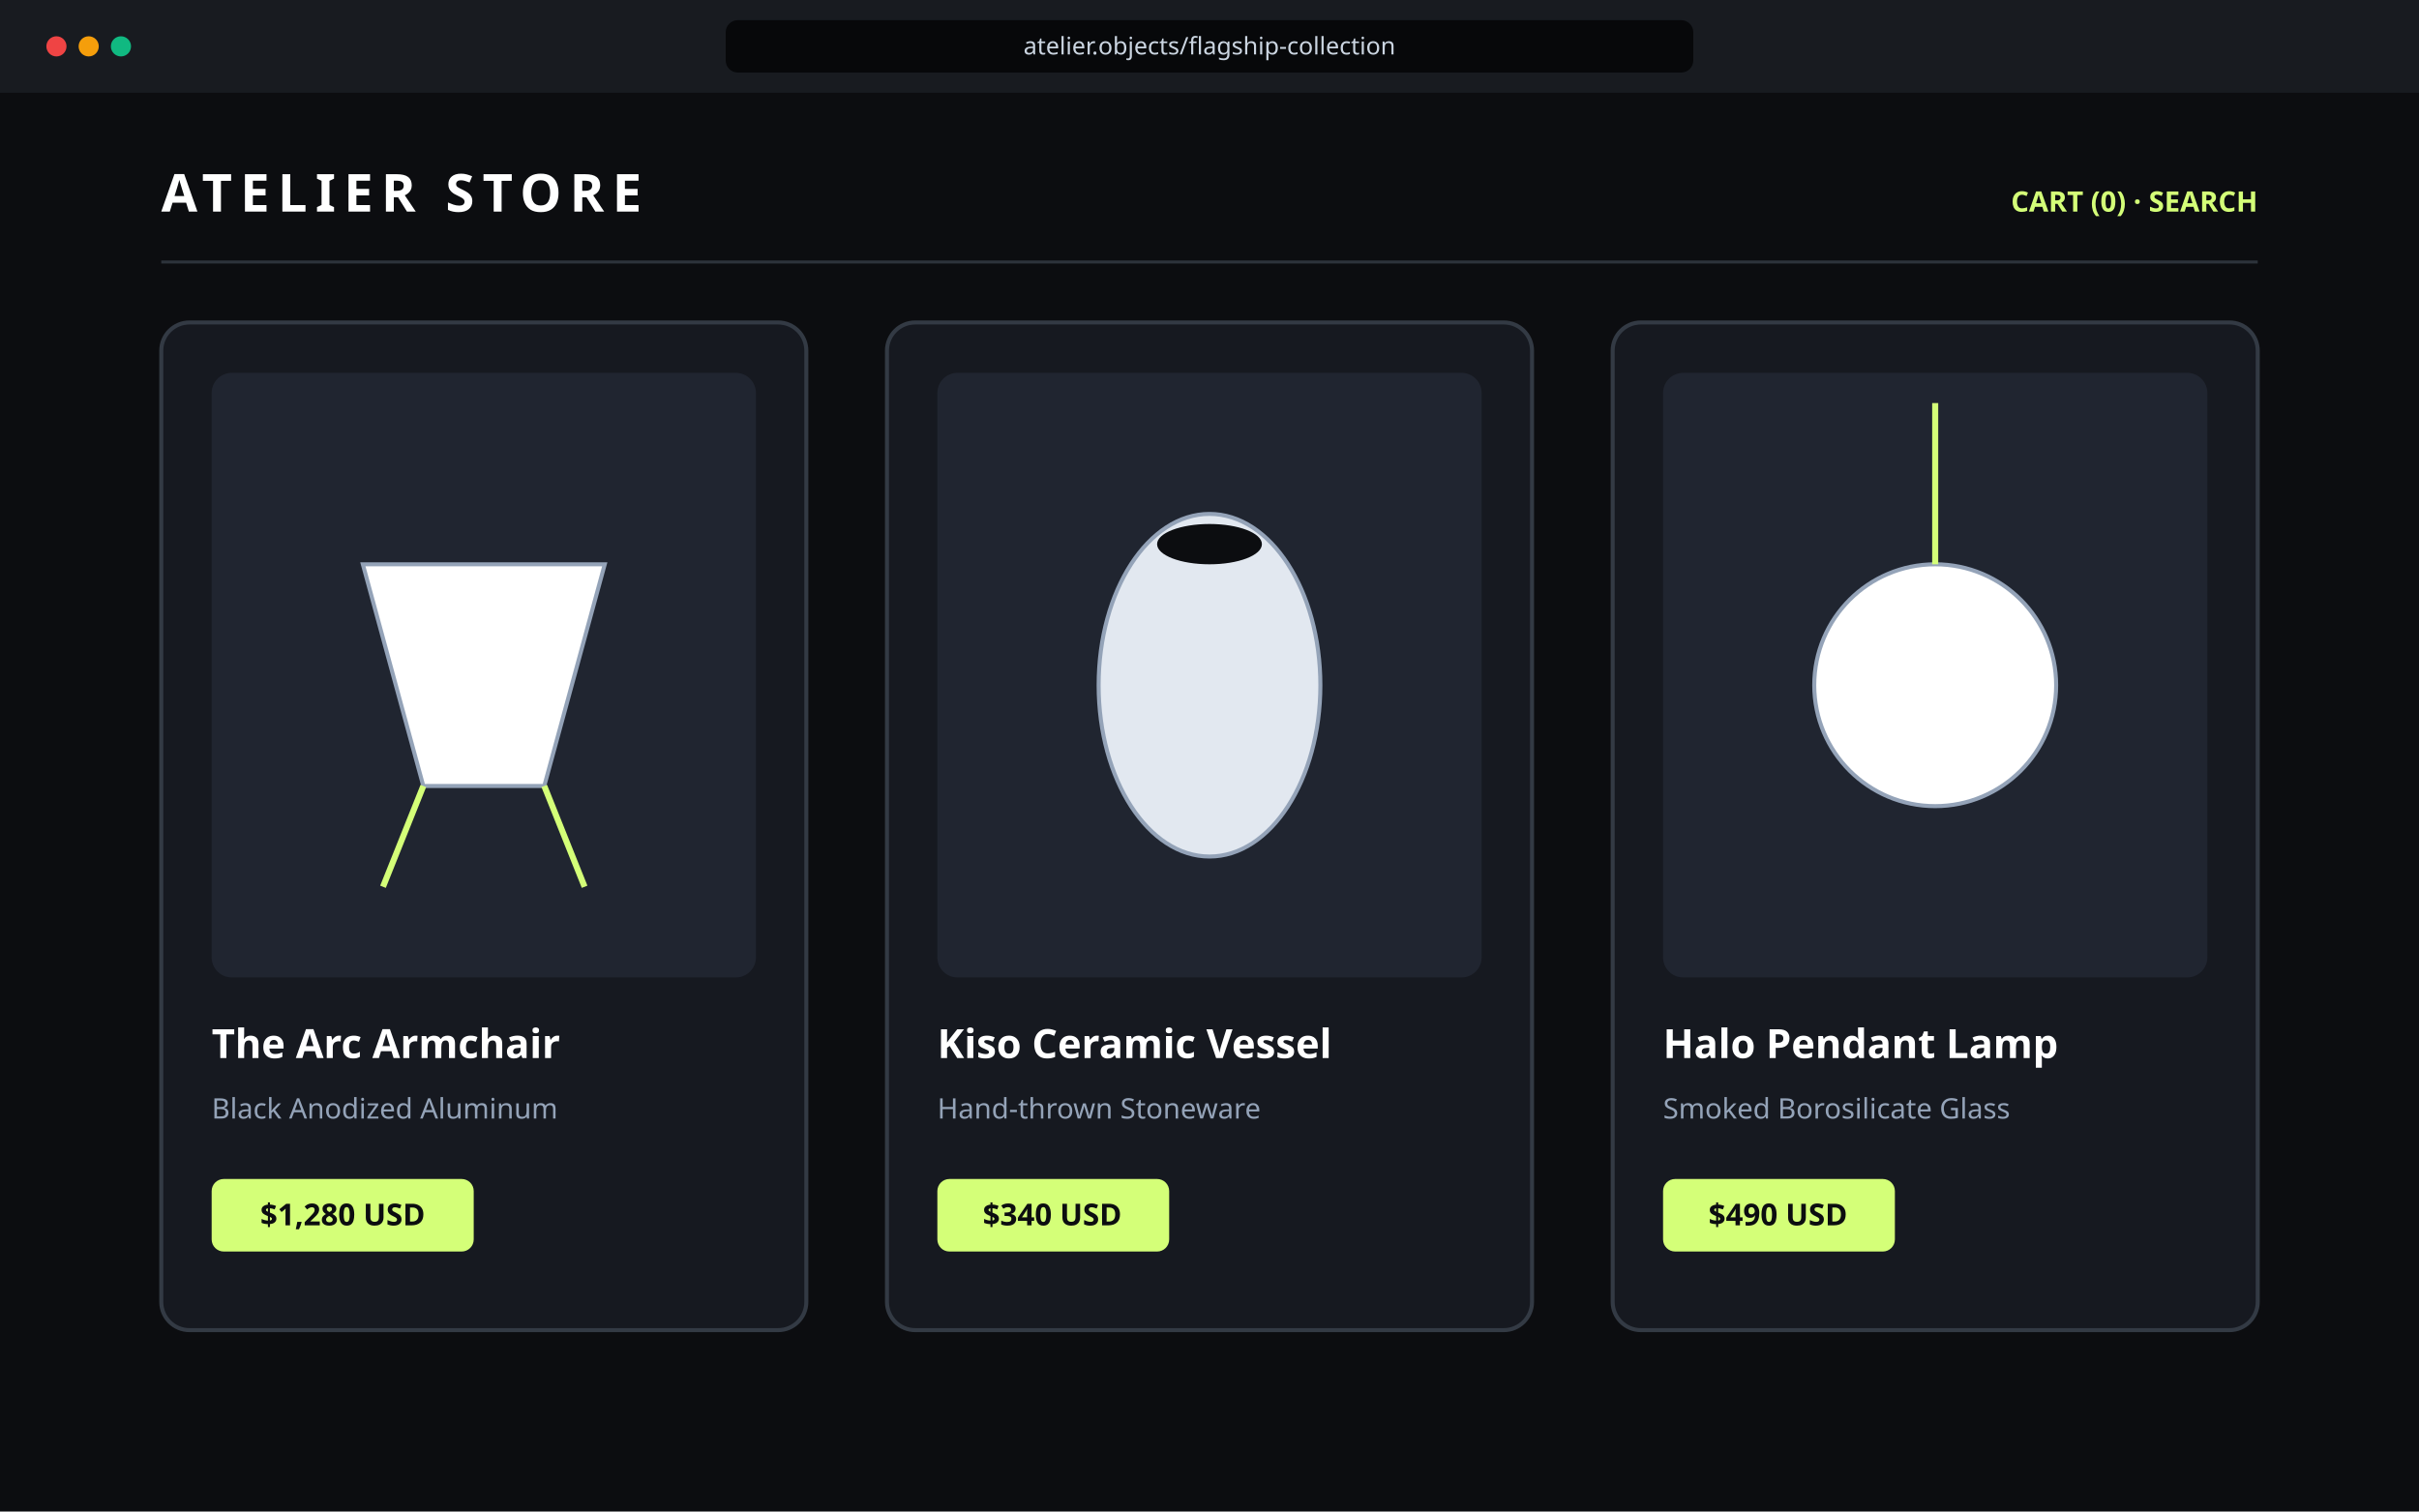
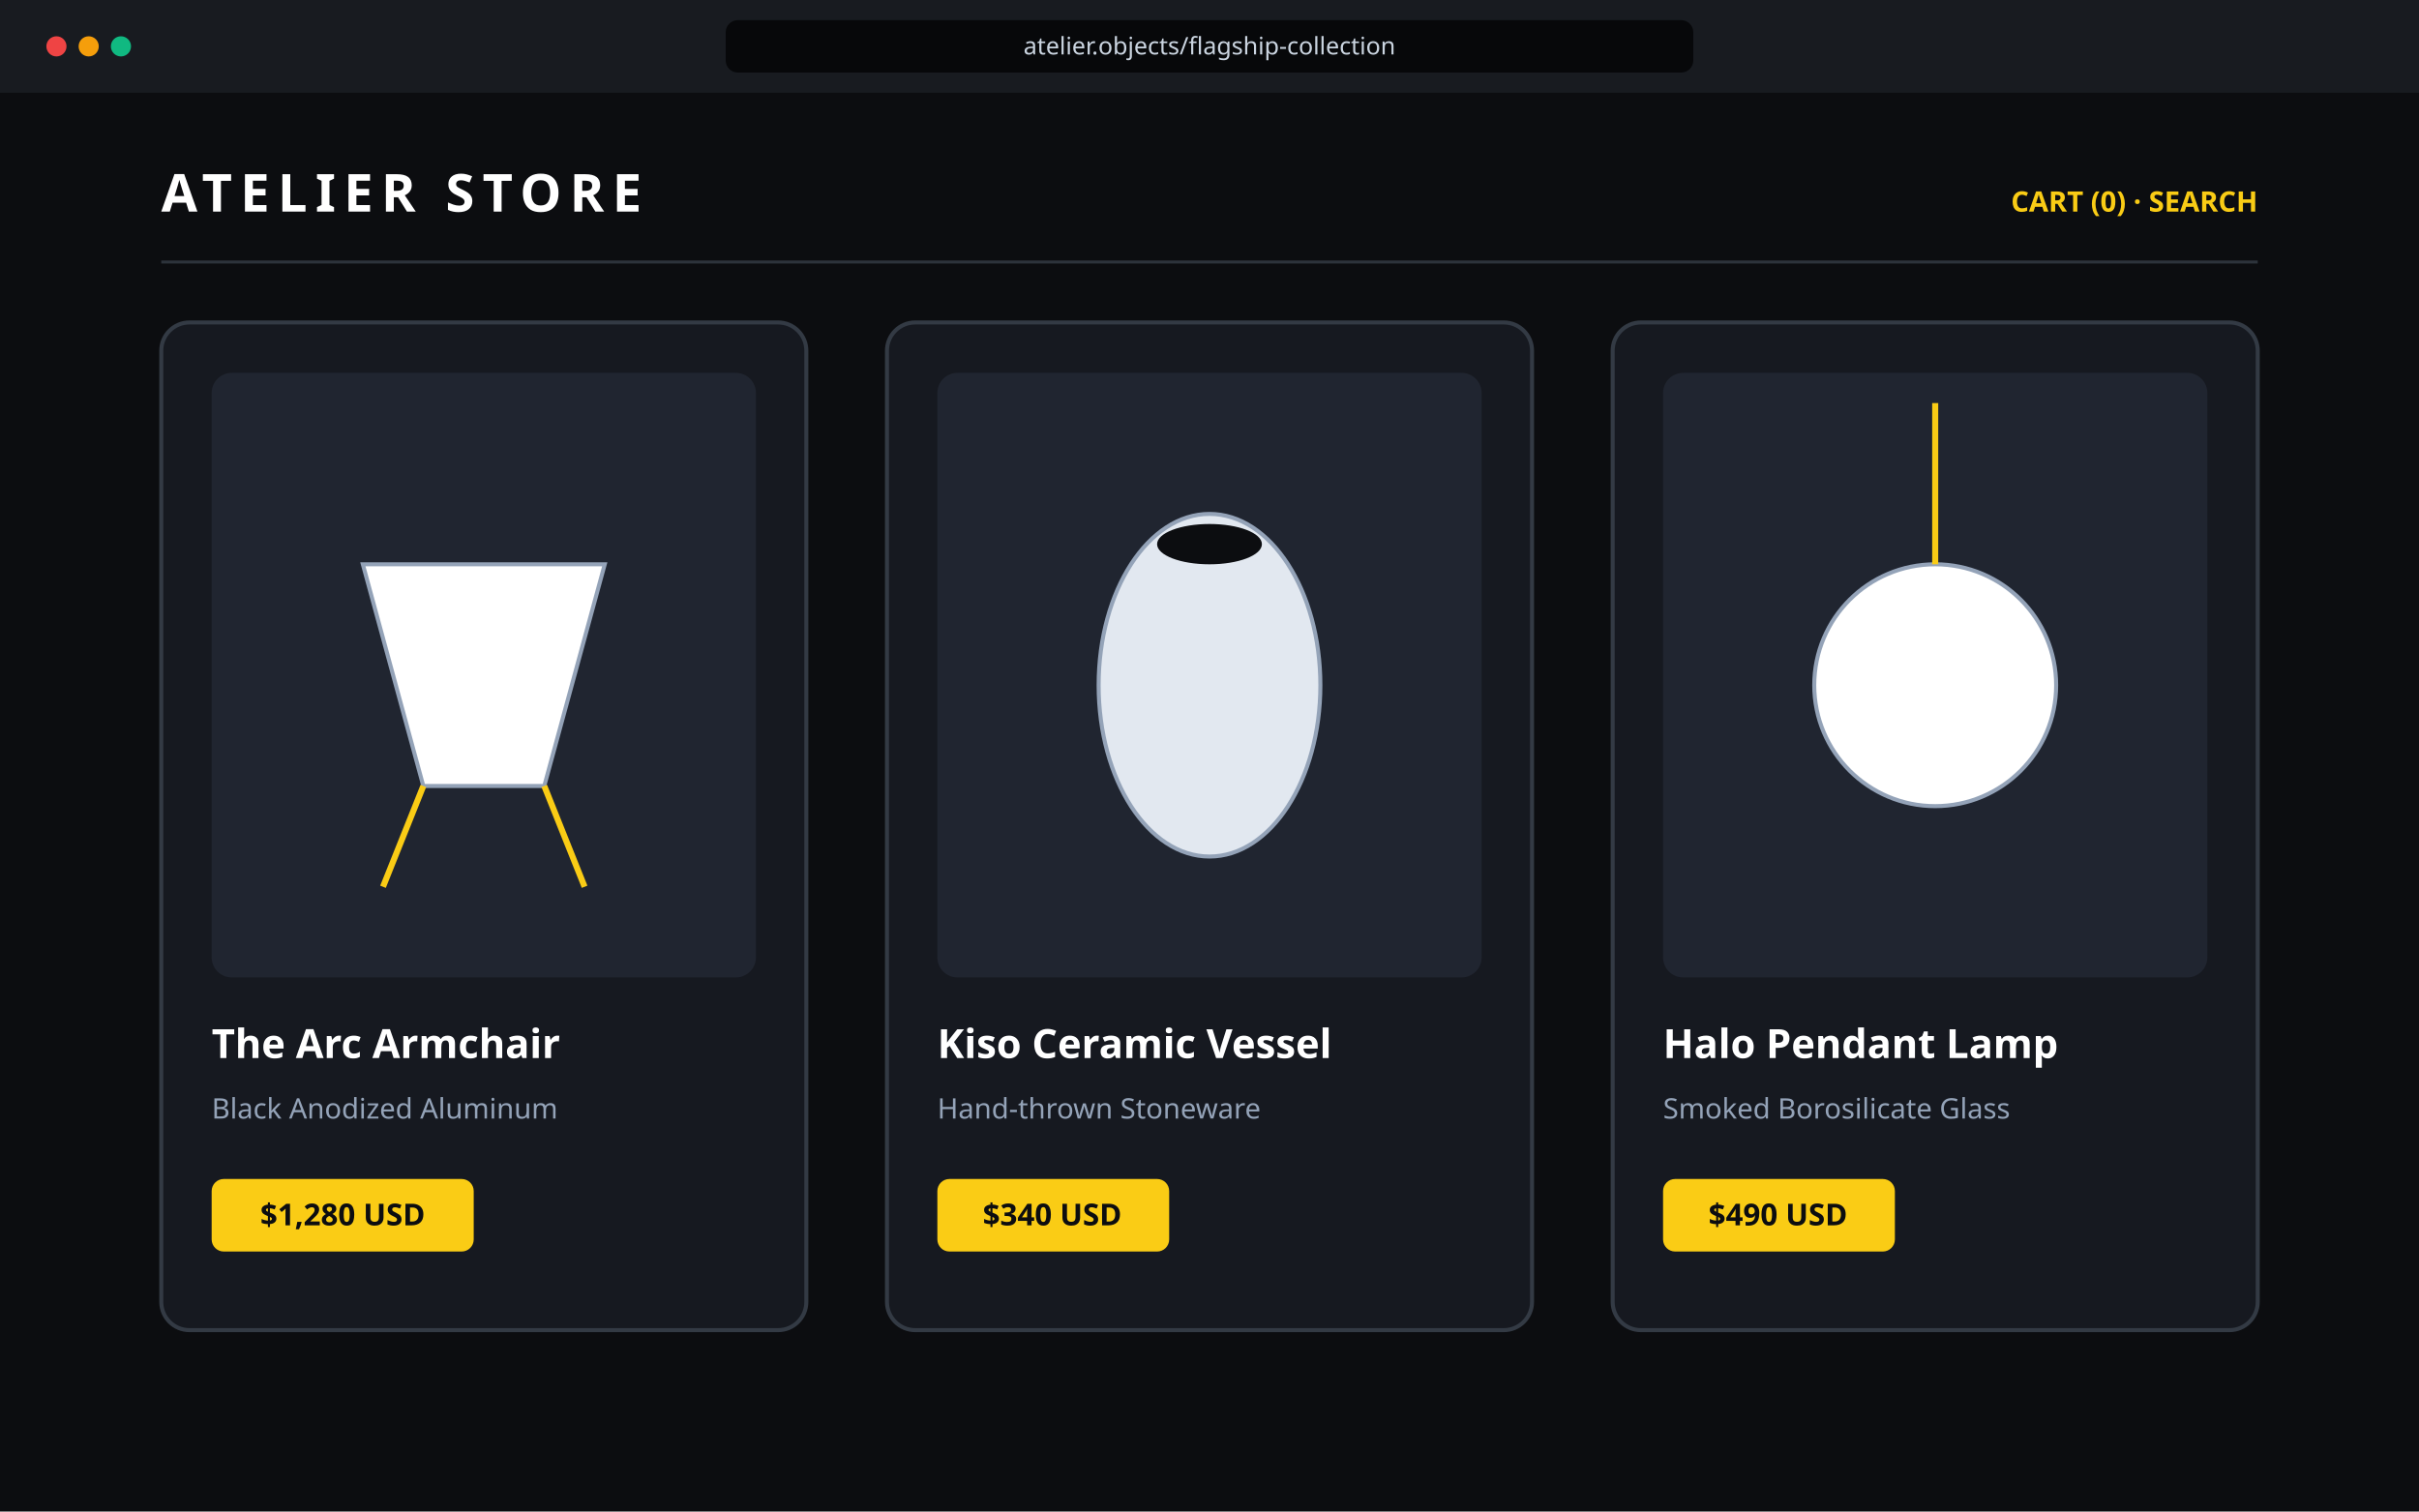
<svg xmlns="http://www.w3.org/2000/svg" viewBox="0 0 1200 750" width="1200" height="750">
  <rect width="1200" height="750" fill="#0C0D10" />
  <rect width="1200" height="46" fill="#181B20" />
  <circle cx="28" cy="23" r="5" fill="#EF4444" />
  <circle cx="44" cy="23" r="5" fill="#F59E0B" />
  <circle cx="60" cy="23" r="5" fill="#10B981" />
  <rect x="360" y="10" width="480" height="26" rx="6" fill="#07080A" />
  <text x="600" y="27" fill="#CBD5E1" font-family="system-ui, sans-serif" font-size="12" text-anchor="middle">atelier.objects/flagship-collection</text>
  <text x="80" y="105" fill="#FFFFFF" font-family="'Outfit', system-ui" font-weight="900" font-size="26" letter-spacing="4">ATELIER STORE</text>
-   <text x="1120" y="105" fill="#D4FF78" font-family="'Outfit', system-ui" font-weight="700" font-size="14" text-anchor="end">CART (0) · SEARCH</text>
+   <text x="1120" y="105" fill="#FACC15" font-family="'Outfit', system-ui" font-weight="700" font-size="14" text-anchor="end">CART (0) · SEARCH</text>
  <line x1="80" y1="130" x2="1120" y2="130" stroke="#2D333B" stroke-width="1.5" />
  <g transform="translate(80, 160)">
    <rect x="0" y="0" width="320" height="500" rx="14" fill="#161920" stroke="#333A44" stroke-width="2" />
    <rect x="25" y="25" width="270" height="300" rx="10" fill="#202530" />
    <polygon points="100,120 220,120 190,230 130,230" fill="#FFFFFF" stroke="#94A3B8" stroke-width="2" />
-     <line x1="130" y1="230" x2="110" y2="280" stroke="#D4FF78" stroke-width="3" />
-     <line x1="190" y1="230" x2="210" y2="280" stroke="#D4FF78" stroke-width="3" />
+     <line x1="130" y1="230" x2="110" y2="280" stroke="#FACC15" stroke-width="3" />
+     <line x1="190" y1="230" x2="210" y2="280" stroke="#FACC15" stroke-width="3" />
    <text x="25" y="365" fill="#FFFFFF" font-family="'Outfit', system-ui" font-weight="800" font-size="20">The Arc Armchair</text>
    <text x="25" y="395" fill="#94A3B8" font-family="'Outfit', system-ui" font-size="14">Black Anodized Aluminum</text>
-     <rect x="25" y="425" width="130" height="36" rx="6" fill="#D4FF78" />
+     <rect x="25" y="425" width="130" height="36" rx="6" fill="#FACC15" />
    <text x="90" y="448" fill="#0C0D10" font-family="'Outfit', system-ui" font-weight="800" font-size="15" text-anchor="middle">$1,280 USD</text>
    <rect x="360" y="0" width="320" height="500" rx="14" fill="#161920" stroke="#333A44" stroke-width="2" />
    <rect x="385" y="25" width="270" height="300" rx="10" fill="#202530" />
    <ellipse cx="520" cy="180" rx="55" ry="85" fill="#E2E8F0" stroke="#94A3B8" stroke-width="2" />
    <ellipse cx="520" cy="110" rx="26" ry="10" fill="#0C0D10" />
    <text x="385" y="365" fill="#FFFFFF" font-family="'Outfit', system-ui" font-weight="800" font-size="20">Kiso Ceramic Vessel</text>
    <text x="385" y="395" fill="#94A3B8" font-family="'Outfit', system-ui" font-size="14">Hand-thrown Stoneware</text>
-     <rect x="385" y="425" width="115" height="36" rx="6" fill="#D4FF78" />
+     <rect x="385" y="425" width="115" height="36" rx="6" fill="#FACC15" />
    <text x="442" y="448" fill="#0C0D10" font-family="'Outfit', system-ui" font-weight="800" font-size="15" text-anchor="middle">$340 USD</text>
    <rect x="720" y="0" width="320" height="500" rx="14" fill="#161920" stroke="#333A44" stroke-width="2" />
    <rect x="745" y="25" width="270" height="300" rx="10" fill="#202530" />
    <circle cx="880" cy="180" r="60" fill="#FFFFFF" stroke="#94A3B8" stroke-width="2" />
-     <line x1="880" y1="40" x2="880" y2="120" stroke="#D4FF78" stroke-width="3" />
+     <line x1="880" y1="40" x2="880" y2="120" stroke="#FACC15" stroke-width="3" />
    <text x="745" y="365" fill="#FFFFFF" font-family="'Outfit', system-ui" font-weight="800" font-size="20">Halo Pendant Lamp</text>
    <text x="745" y="395" fill="#94A3B8" font-family="'Outfit', system-ui" font-size="14">Smoked Borosilicate Glass</text>
-     <rect x="745" y="425" width="115" height="36" rx="6" fill="#D4FF78" />
+     <rect x="745" y="425" width="115" height="36" rx="6" fill="#FACC15" />
    <text x="802" y="448" fill="#0C0D10" font-family="'Outfit', system-ui" font-weight="800" font-size="15" text-anchor="middle">$490 USD</text>
  </g>
</svg>
